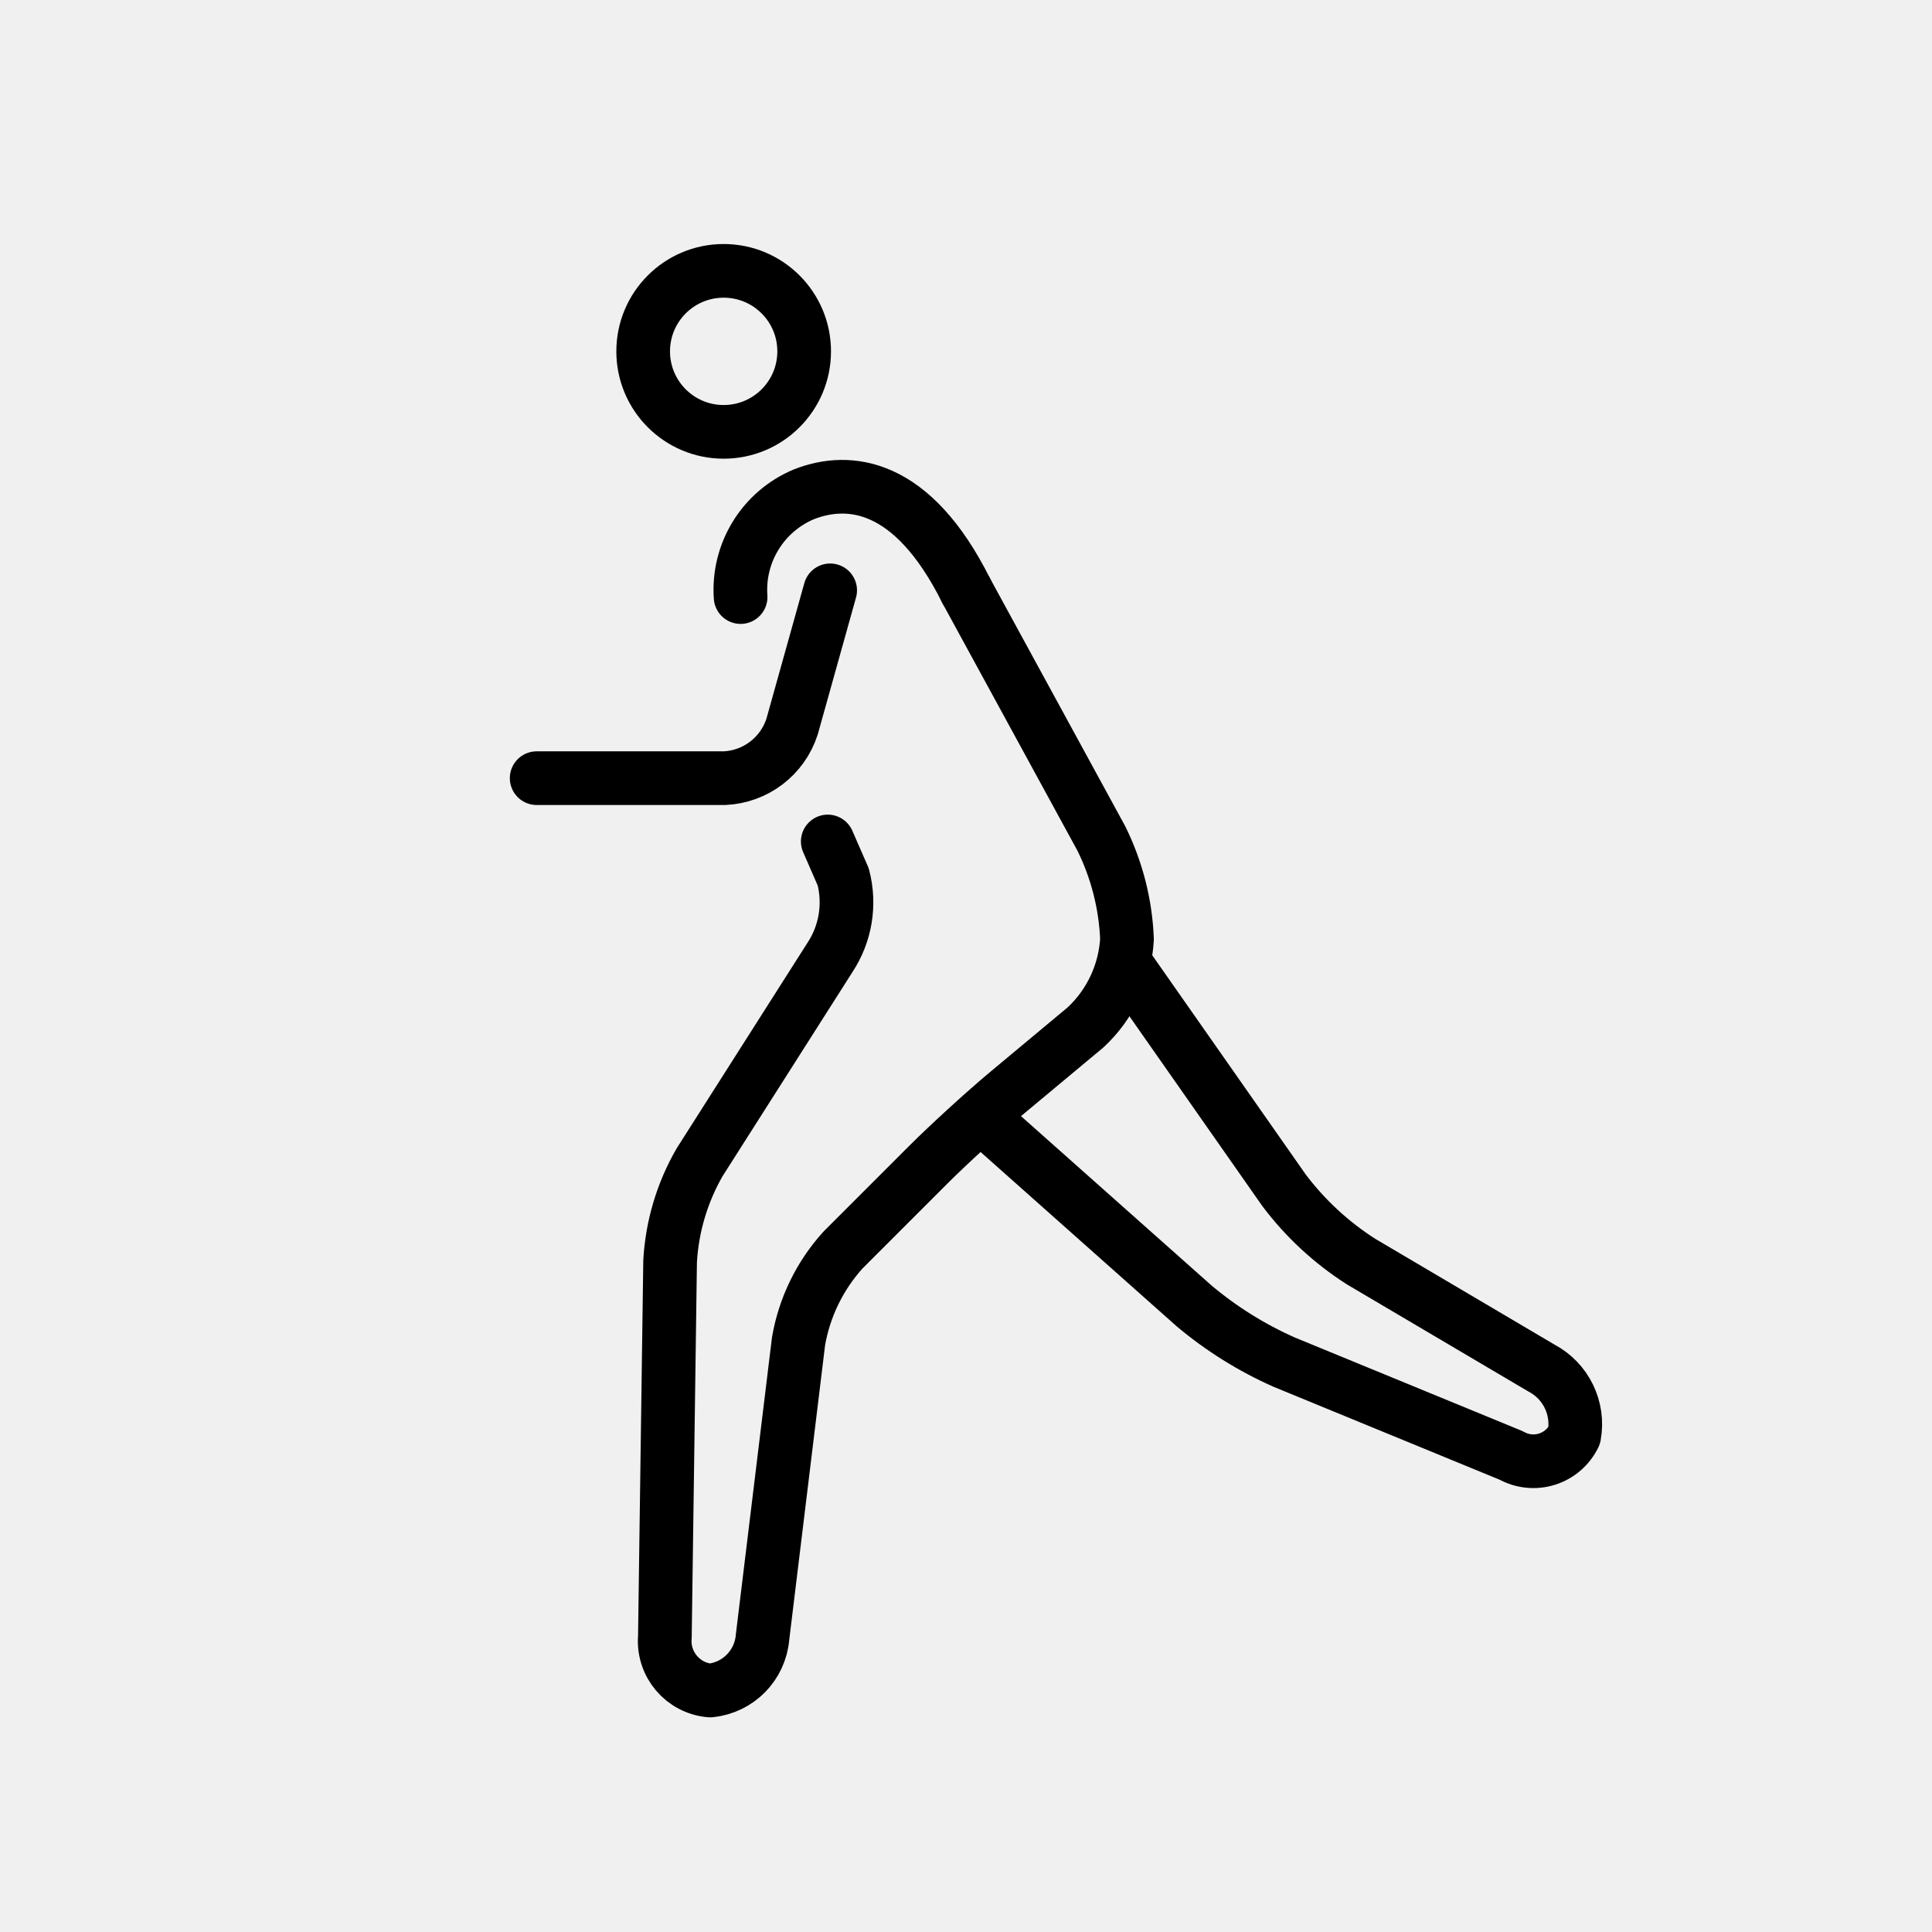
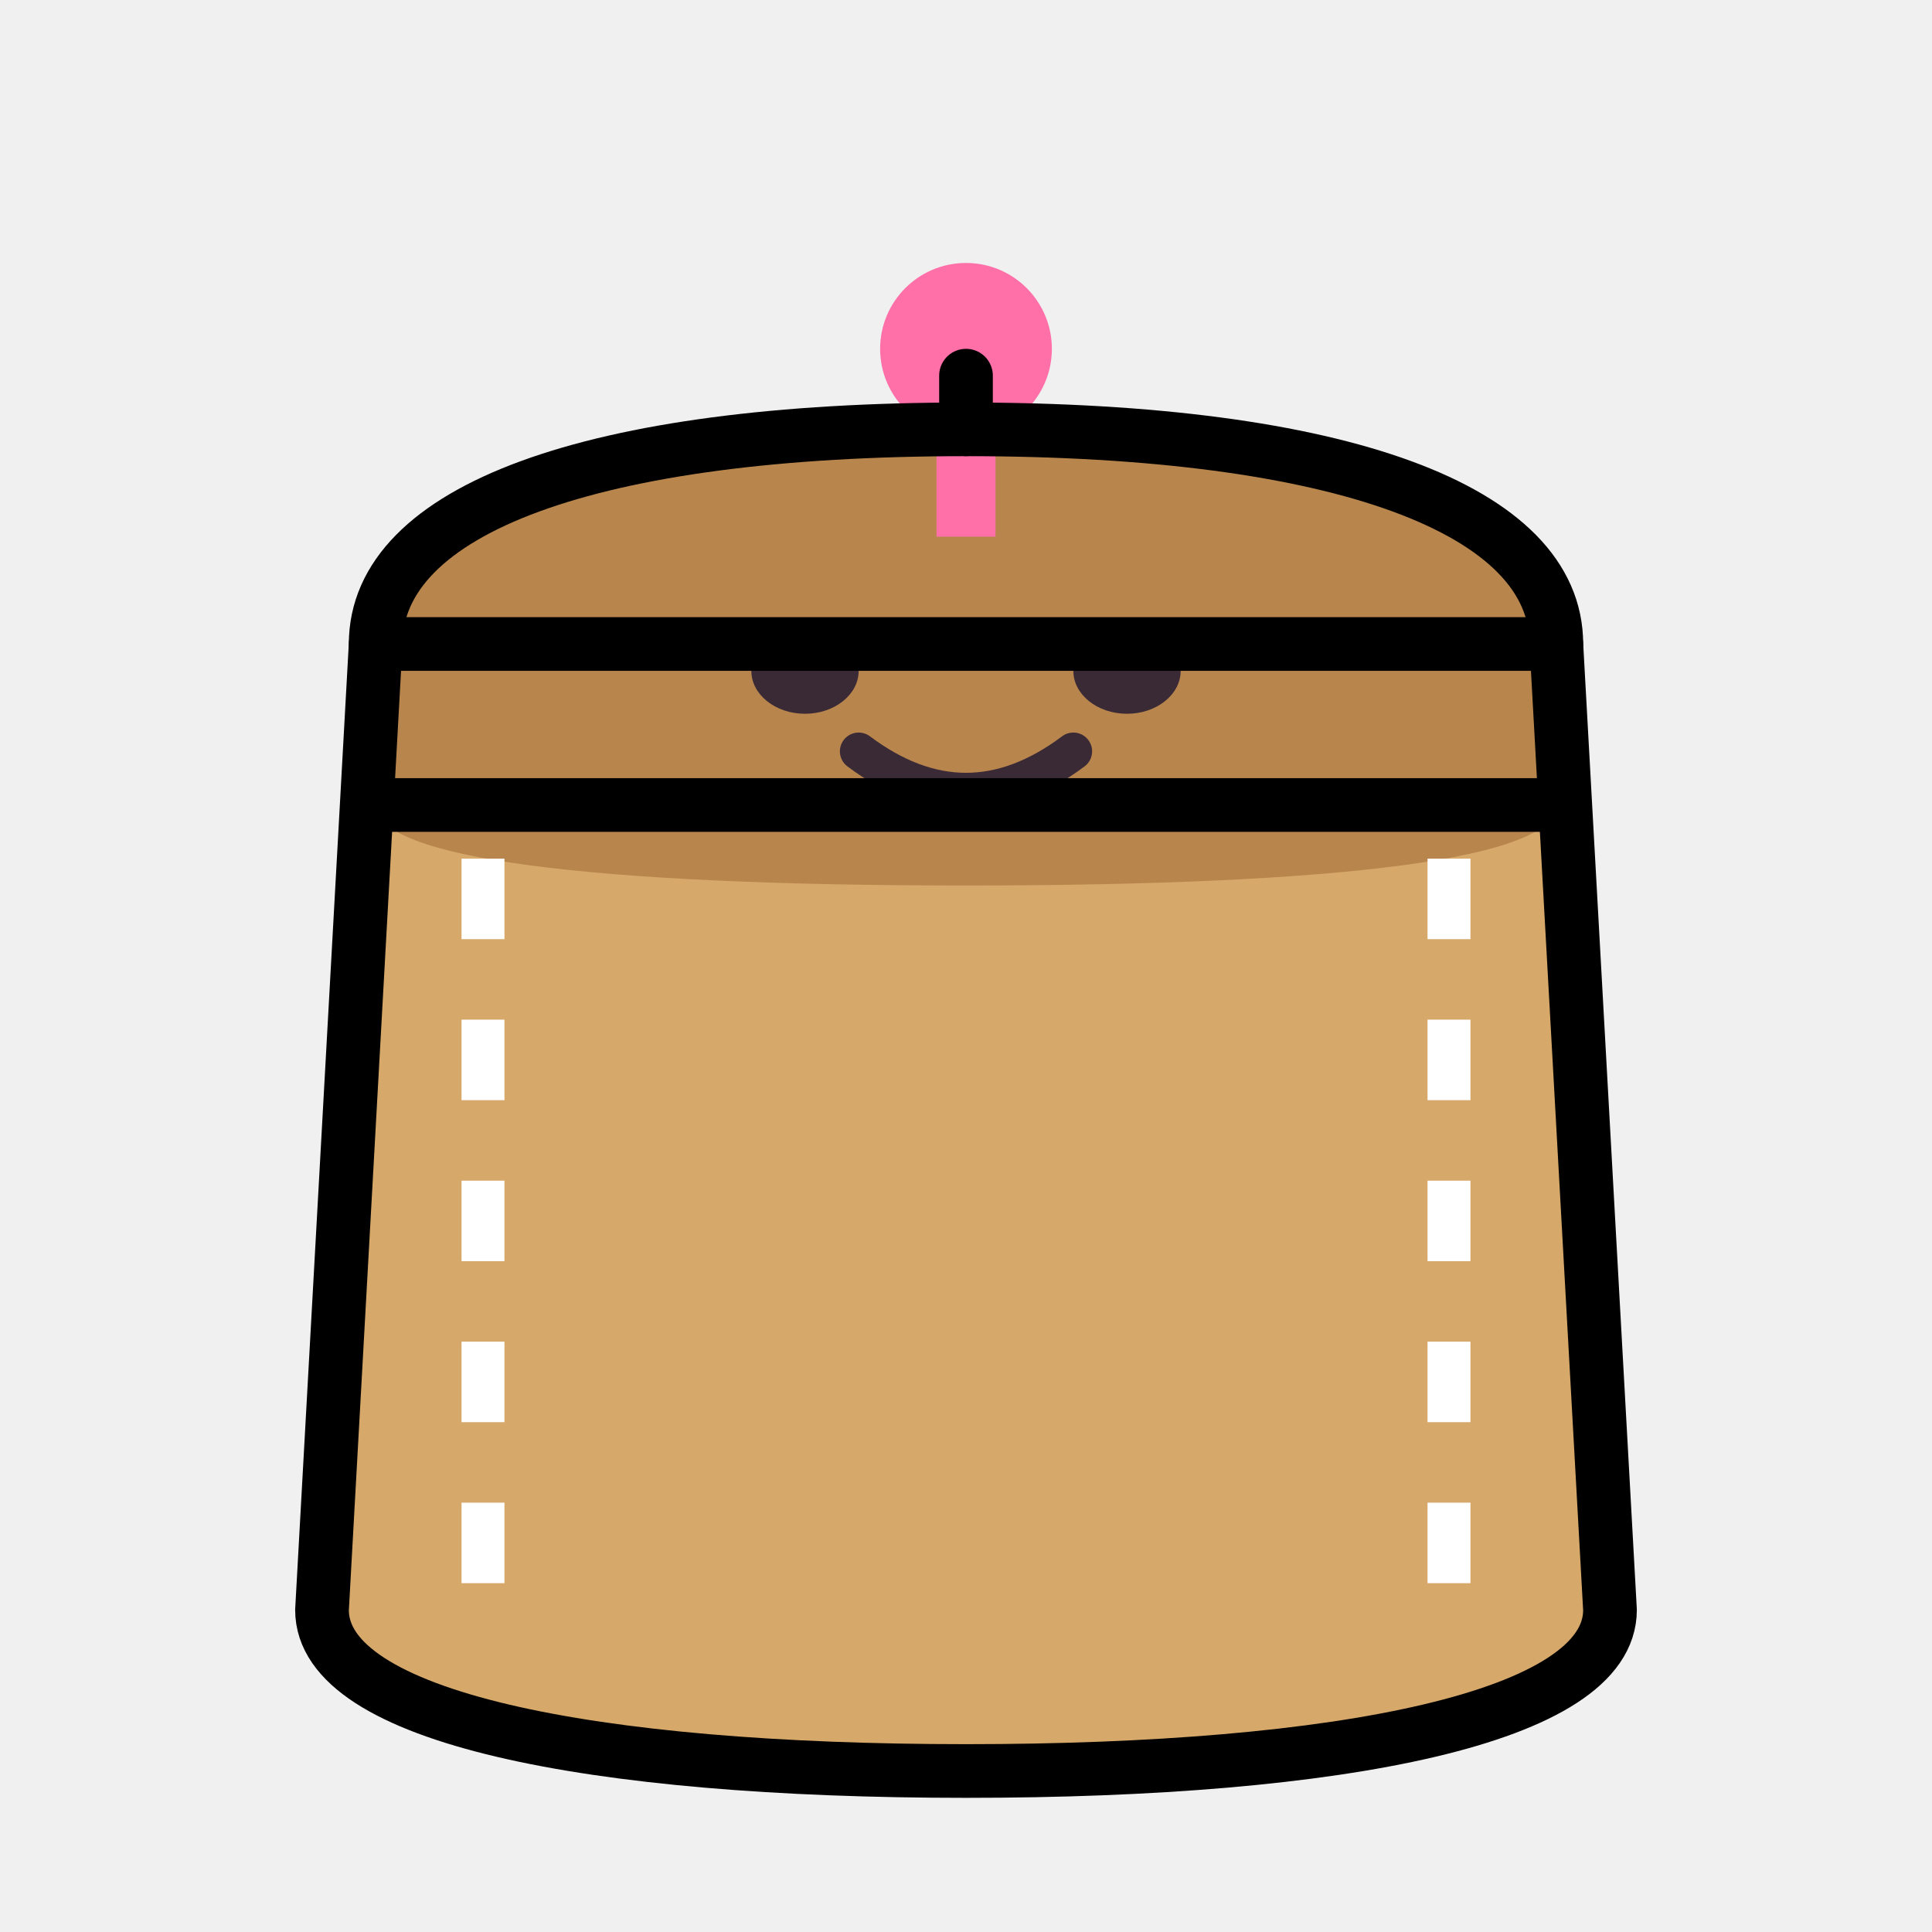
<svg xmlns="http://www.w3.org/2000/svg" viewBox="0 0 72 72" width="72" height="72">
-   <g id="color" />
+   <g id="color">
+     <path fill="#d6a86a" stroke="none" d="M14 24 C 14 19, 22 16, 36 16 C 50 16, 58 19, 58 24 L 60 60 C 60 64, 50 66, 36 66 C 22 66, 12 64, 12 60 Z" />
+     <path fill="#b8864d" stroke="none" d="M14 24 C 14 19, 22 16, 36 16 C 50 16, 58 19, 58 24 L 58 30 C 58 32, 50 33, 36 33 C 22 33, 14 32, 14 30 Z" />
+     <path stroke="#fff" stroke-width="1.6" stroke-dasharray="3 3" fill="none" d="M18 32 L 18 60 M 54 32 L 54 60" />
+     <line x1="36" y1="14" x2="36" y2="20" stroke="#ff6fa8" stroke-width="2.2" />
+     <circle cx="36" cy="13" r="3.2" fill="#ff6fa8" />
+     <ellipse cx="30" cy="25" rx="2" ry="1.6" fill="#3a2a36" />
+     <ellipse cx="42" cy="25" rx="2" ry="1.6" fill="#3a2a36" />
+     <path d="M32 28 Q 36 31 40 28" stroke="#3a2a36" stroke-width="1.4" fill="none" stroke-linecap="round" />
+   </g>
  <g id="line">
-     <circle cx="26.969" cy="13.094" r="3" fill="none" stroke="#000" stroke-miterlimit="10" stroke-width="2" />
-     <path fill="none" stroke="#000" stroke-linecap="round" stroke-linejoin="round" stroke-width="2" d="M42,36l5.854,8.361a11.025,11.025,0,0,0,2.869,2.655l6.722,3.967A2.363,2.363,0,0,1,58.667,53.5a1.69,1.69,0,0,1-2.35.74L47.85,50.76a14.104,14.104,0,0,1-3.345-2.089L37,42" />
-     <path fill="none" stroke="#000" stroke-linecap="round" stroke-linejoin="round" stroke-width="2" d="M30.848,31.359s.26.594.576,1.32a3.731,3.731,0,0,1-.498,3.008l-4.852,7.625A8.323,8.323,0,0,0,24.973,47l-.195,14a1.849,1.849,0,0,0,1.685,2,2.175,2.175,0,0,0,1.954-1.985l1.342-11.029a6.789,6.789,0,0,1,1.656-3.4l3.172-3.172c.777-.777,2.106-1.99,2.95-2.694L40.464,38.28A4.864,4.864,0,0,0,42,35h0a9.309,9.309,0,0,0-.958-3.756L36,22" />
-     <path fill="none" stroke="#000" stroke-linecap="round" stroke-linejoin="round" stroke-width="2" d="M36,22c-2-4-4.359-4.233-6.031-3.583A3.859,3.859,0,0,0,27.6,22.251" />
-     <path fill="none" stroke="#000" stroke-linecap="round" stroke-linejoin="round" stroke-width="2" d="M30.938,22l-1.419,5.077A2.776,2.776,0,0,1,27,29H20" />
+     <path fill="none" stroke="#000000" stroke-linecap="round" stroke-linejoin="round" stroke-miterlimit="10" stroke-width="2" d="M14 24 C 14 19, 22 16, 36 16 C 50 16, 58 19, 58 24 L 60 60 C 60 64, 50 66, 36 66 C 22 66, 12 64, 12 60 Z" />
+     <path fill="none" stroke="#000000" stroke-linecap="round" stroke-linejoin="round" stroke-miterlimit="10" stroke-width="2" d="M14 24 L 58 24" />
+     <path fill="none" stroke="#000000" stroke-linecap="round" stroke-linejoin="round" stroke-miterlimit="10" stroke-width="2" d="M14 30 L 58 30" />
+     <path fill="none" stroke="#000000" stroke-linecap="round" stroke-linejoin="round" stroke-miterlimit="10" stroke-width="2" d="M36 14 L 36 16" />
  </g>
</svg>
